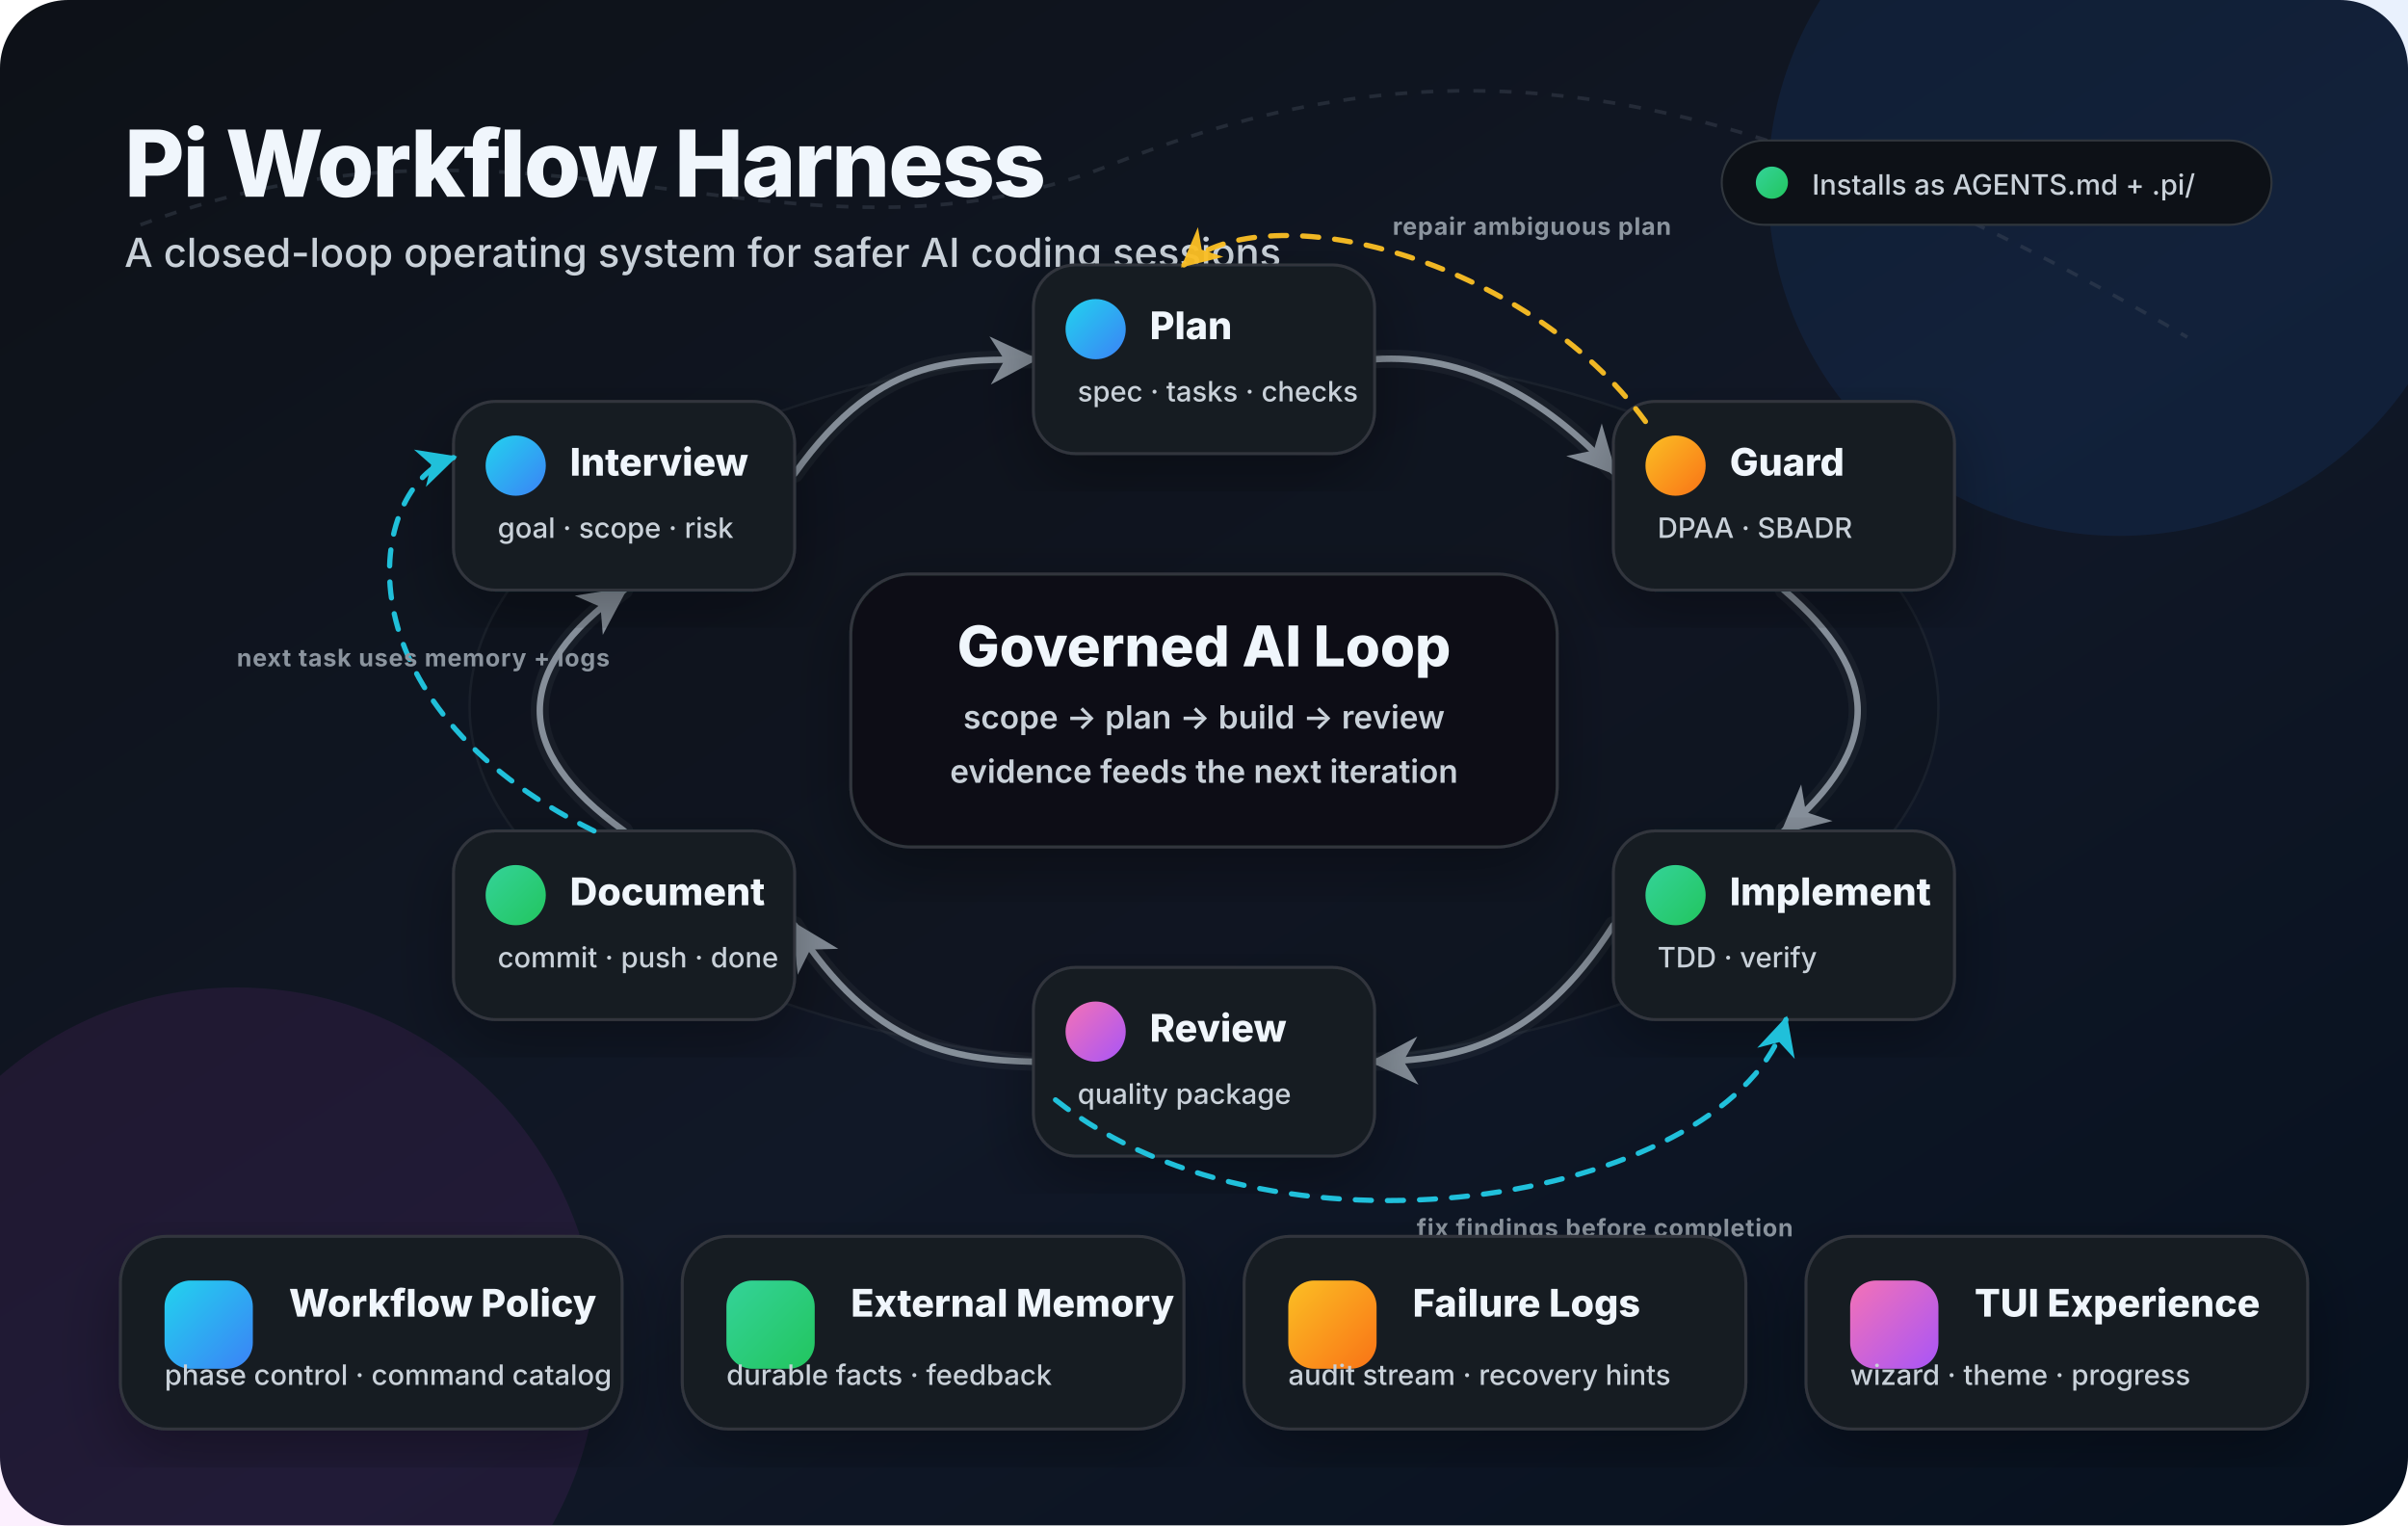
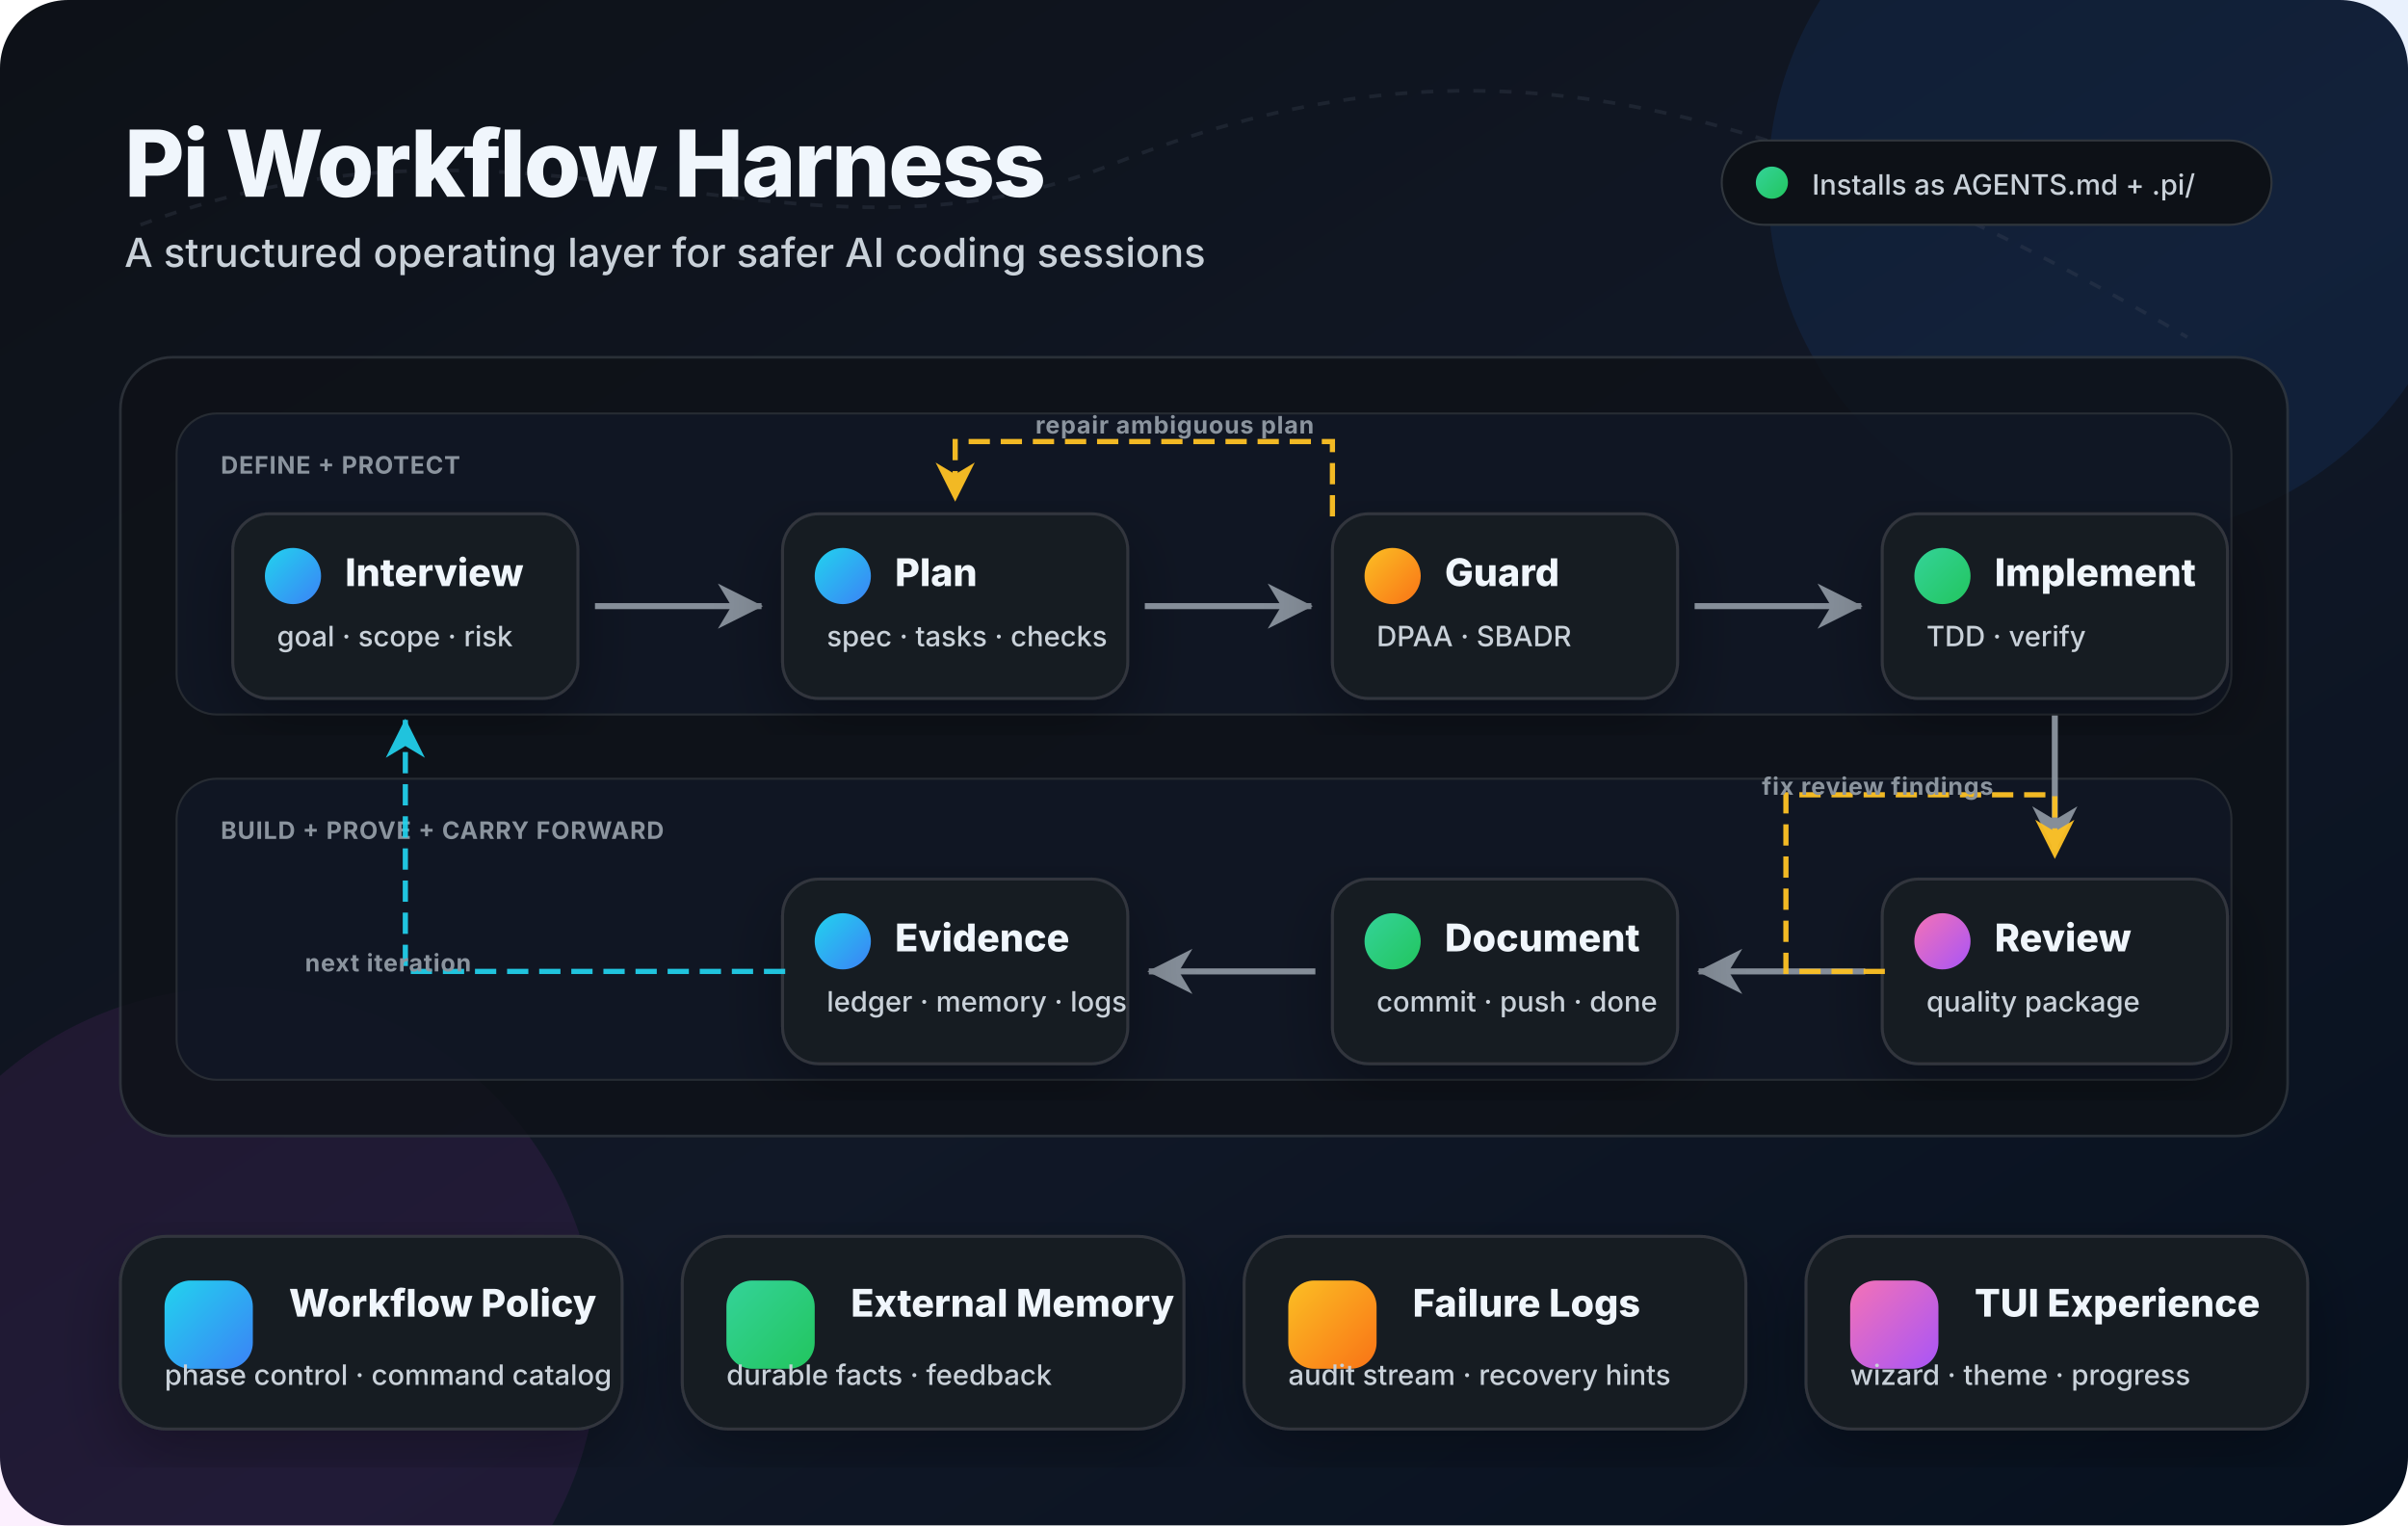
<svg xmlns="http://www.w3.org/2000/svg" width="1200" height="760" viewBox="0 0 1200 760" role="img" aria-labelledby="title desc">
  <defs>
    <linearGradient id="bg" x1="0" y1="0" x2="1" y2="1">
      <stop offset="0%" stop-color="#0d1117" />
      <stop offset="55%" stop-color="#111827" />
      <stop offset="100%" stop-color="#07111f" />
    </linearGradient>
    <linearGradient id="cyan" x1="0" y1="0" x2="1" y2="1">
      <stop offset="0%" stop-color="#22d3ee" />
      <stop offset="100%" stop-color="#3b82f6" />
    </linearGradient>
    <linearGradient id="pink" x1="0" y1="0" x2="1" y2="1">
      <stop offset="0%" stop-color="#f472b6" />
      <stop offset="100%" stop-color="#a855f7" />
    </linearGradient>
    <linearGradient id="green" x1="0" y1="0" x2="1" y2="1">
      <stop offset="0%" stop-color="#34d399" />
      <stop offset="100%" stop-color="#22c55e" />
    </linearGradient>
    <linearGradient id="amber" x1="0" y1="0" x2="1" y2="1">
      <stop offset="0%" stop-color="#fbbf24" />
      <stop offset="100%" stop-color="#f97316" />
    </linearGradient>
    <filter id="shadow" x="-20%" y="-20%" width="140%" height="140%">
-       <feDropShadow dx="0" dy="12" stdDeviation="16" flood-color="#000000" flood-opacity="0.32" />
+       <feDropShadow dx="0" dy="12" stdDeviation="16" flood-color="#000000" flood-opacity="0.30" />
    </filter>
-     <marker id="arrow" viewBox="0 0 12 12" refX="10" refY="6" markerWidth="9" markerHeight="9" orient="auto-start-reverse">
+     <marker id="arrow" viewBox="0 0 12 12" refX="10" refY="6" markerWidth="9" markerHeight="9" orient="auto">
      <path d="M1 1 L11 6 L1 11 L4 6 Z" fill="#8b949e" />
    </marker>
-     <marker id="arrowCyan" viewBox="0 0 12 12" refX="10" refY="6" markerWidth="9" markerHeight="9" orient="auto-start-reverse">
+     <marker id="arrowCyan" viewBox="0 0 12 12" refX="10" refY="6" markerWidth="9" markerHeight="9" orient="auto">
      <path d="M1 1 L11 6 L1 11 L4 6 Z" fill="#22d3ee" />
    </marker>
-     <marker id="arrowAmber" viewBox="0 0 12 12" refX="10" refY="6" markerWidth="9" markerHeight="9" orient="auto-start-reverse">
+     <marker id="arrowAmber" viewBox="0 0 12 12" refX="10" refY="6" markerWidth="9" markerHeight="9" orient="auto">
      <path d="M1 1 L11 6 L1 11 L4 6 Z" fill="#fbbf24" />
    </marker>
    <style>
      .title { fill: #f0f6fc; font: 800 46px ui-sans-serif, system-ui, -apple-system, Segoe UI, sans-serif; letter-spacing: -0.9px; }
      .subtitle { fill: #c9d1d9; font: 500 20px ui-sans-serif, system-ui, -apple-system, Segoe UI, sans-serif; }
-       .center-title { fill: #f0f6fc; font: 800 28px ui-sans-serif, system-ui, -apple-system, Segoe UI, sans-serif; text-anchor: middle; }
-       .center-text { fill: #c9d1d9; font: 600 16px ui-sans-serif, system-ui, -apple-system, Segoe UI, sans-serif; text-anchor: middle; }
      .card-title { fill: #f0f6fc; font: 800 19px ui-sans-serif, system-ui, -apple-system, Segoe UI, sans-serif; }
      .card-text { fill: #c9d1d9; font: 500 14px ui-sans-serif, system-ui, -apple-system, Segoe UI, sans-serif; }
      .small { fill: #8b949e; font: 700 12px ui-sans-serif, system-ui, -apple-system, Segoe UI, sans-serif; letter-spacing: 0.4px; }
      .node { fill: #161b22; stroke: #30363d; stroke-width: 1.5; filter: url(#shadow); }
-       .center { fill: #0d1117; stroke: #30363d; stroke-width: 1.5; filter: url(#shadow); }
+       .board { fill: #0d1117; stroke: #30363d; stroke-width: 1.3; opacity: 0.82; }
      .chip { fill: #0d1117; stroke: #30363d; stroke-width: 1; }
-       .loop { stroke: #8b949e; stroke-width: 3.2; fill: none; marker-end: url(#arrow); opacity: 0.95; stroke-linecap: round; stroke-linejoin: round; }
-       .loop-halo { stroke: #8b949e; stroke-width: 9; fill: none; opacity: 0.08; stroke-linecap: round; }
-       .feedback { stroke: #22d3ee; stroke-width: 2.6; fill: none; marker-end: url(#arrowCyan); stroke-dasharray: 8 8; opacity: 0.9; stroke-linecap: round; stroke-linejoin: round; }
-       .repair { stroke: #fbbf24; stroke-width: 2.6; fill: none; marker-end: url(#arrowAmber); stroke-dasharray: 8 8; opacity: 0.95; stroke-linecap: round; stroke-linejoin: round; }
+       .lane { fill: #111827; stroke: #30363d; stroke-width: 1; opacity: 0.72; }
+       .flow { stroke: #8b949e; stroke-width: 3; fill: none; marker-end: url(#arrow); stroke-linecap: square; stroke-linejoin: miter; opacity: 0.95; }
+       .feedback { stroke: #22d3ee; stroke-width: 2.6; fill: none; marker-end: url(#arrowCyan); stroke-dasharray: 8 8; stroke-linecap: square; stroke-linejoin: miter; opacity: 0.92; }
+       .repair { stroke: #fbbf24; stroke-width: 2.6; fill: none; marker-end: url(#arrowAmber); stroke-dasharray: 8 8; stroke-linecap: square; stroke-linejoin: miter; opacity: 0.96; }
      .dash { stroke: #4b5563; stroke-width: 1.8; stroke-dasharray: 6 7; fill: none; }
      .accent-cyan { fill: url(#cyan); }
      .accent-pink { fill: url(#pink); }
      .accent-green { fill: url(#green); }
      .accent-amber { fill: url(#amber); }
    </style>
  </defs>
  <rect width="1200" height="760" rx="34" fill="url(#bg)" />
  <circle cx="1056" cy="92" r="175" fill="#1f6feb" opacity="0.10" />
  <circle cx="118" cy="672" r="180" fill="#d946ef" opacity="0.08" />
-   <path d="M70 112 C268 38, 392 146, 554 82 S858 32, 1090 168" class="dash" opacity="0.34" />
+   <path d="M70 112 C268 38, 392 146, 554 82 S858 32, 1090 168" class="dash" opacity="0.24" />
  <text x="62" y="98" class="title">Pi Workflow Harness</text>
-   <text x="62" y="133" class="subtitle">A closed-loop operating system for safer AI coding sessions</text>
+   <text x="62" y="133" class="subtitle">A structured operating layer for safer AI coding sessions</text>
  <g transform="translate(858 70)">
    <rect class="chip" width="274" height="42" rx="21" />
    <circle cx="25" cy="21" r="8" class="accent-green" />
    <text x="45" y="27" class="card-text">Installs as AGENTS.md + .pi/</text>
  </g>
-   <g transform="translate(0 0)">
-     <ellipse cx="600" cy="352" rx="366" ry="180" fill="#0d1117" opacity="0.32" stroke="#30363d" stroke-width="1.2" />
-     <path class="loop-halo" d="M396 236 C440 174, 480 180, 515 179" />
-     <path class="loop" d="M396 236 C440 174, 480 180, 515 179" />
-     <path class="loop-halo" d="M685 179 C730 176, 770 198, 804 235" />
-     <path class="loop" d="M685 179 C730 176, 770 198, 804 235" />
-     <path class="loop-halo" d="M889 294 C938 336, 938 372, 889 414" />
-     <path class="loop" d="M889 294 C938 336, 938 372, 889 414" />
-     <path class="loop-halo" d="M804 461 C765 522, 725 528, 685 529" />
-     <path class="loop" d="M804 461 C765 522, 725 528, 685 529" />
-     <path class="loop-halo" d="M515 529 C475 528, 435 522, 396 461" />
-     <path class="loop" d="M515 529 C475 528, 435 522, 396 461" />
-     <path class="loop-halo" d="M311 414 C255 374, 255 334, 311 294" />
-     <path class="loop" d="M311 414 C255 374, 255 334, 311 294" />
-     <rect class="center" x="424" y="286" width="352" height="136" rx="30" />
-     <text x="600" y="332" class="center-title">Governed AI Loop</text>
-     <text x="600" y="363" class="center-text">scope → plan → build → review</text>
-     <text x="600" y="390" class="center-text">evidence feeds the next iteration</text>
-     <g transform="translate(226 200)">
-       <rect class="node" width="170" height="94" rx="21" />
-       <circle cx="31" cy="32" r="15" class="accent-cyan" />
-       <text x="58" y="37" class="card-title">Interview</text>
-       <text x="22" y="68" class="card-text">goal · scope · risk</text>
+   <g transform="translate(60 178)">
+     <rect class="board" width="1080" height="388" rx="26" />
+     <rect class="lane" x="28" y="28" width="1024" height="150" rx="20" />
+     <rect class="lane" x="28" y="210" width="1024" height="150" rx="20" />
+     <text x="50" y="58" class="small">DEFINE + PROTECT</text>
+     <text x="50" y="240" class="small">BUILD + PROVE + CARRY FORWARD</text>
+     <g transform="translate(56 78)">
+       <rect class="node" width="172" height="92" rx="18" />
+       <circle cx="30" cy="31" r="14" class="accent-cyan" />
+       <text x="56" y="36" class="card-title">Interview</text>
+       <text x="22" y="66" class="card-text">goal · scope · risk</text>
    </g>
-     <g transform="translate(515 132)">
-       <rect class="node" width="170" height="94" rx="21" />
-       <circle cx="31" cy="32" r="15" class="accent-cyan" />
-       <text x="58" y="37" class="card-title">Plan</text>
-       <text x="22" y="68" class="card-text">spec · tasks · checks</text>
+     <path class="flow" d="M238 124 H318" />
+     <g transform="translate(330 78)">
+       <rect class="node" width="172" height="92" rx="18" />
+       <circle cx="30" cy="31" r="14" class="accent-cyan" />
+       <text x="56" y="36" class="card-title">Plan</text>
+       <text x="22" y="66" class="card-text">spec · tasks · checks</text>
    </g>
-     <g transform="translate(804 200)">
-       <rect class="node" width="170" height="94" rx="21" />
-       <circle cx="31" cy="32" r="15" class="accent-amber" />
-       <text x="58" y="37" class="card-title">Guard</text>
-       <text x="22" y="68" class="card-text">DPAA · SBADR</text>
+     <path class="flow" d="M512 124 H592" />
+     <g transform="translate(604 78)">
+       <rect class="node" width="172" height="92" rx="18" />
+       <circle cx="30" cy="31" r="14" class="accent-amber" />
+       <text x="56" y="36" class="card-title">Guard</text>
+       <text x="22" y="66" class="card-text">DPAA · SBADR</text>
    </g>
-     <g transform="translate(804 414)">
-       <rect class="node" width="170" height="94" rx="21" />
-       <circle cx="31" cy="32" r="15" class="accent-green" />
-       <text x="58" y="37" class="card-title">Implement</text>
-       <text x="22" y="68" class="card-text">TDD · verify</text>
+     <path class="flow" d="M786 124 H866" />
+     <g transform="translate(878 78)">
+       <rect class="node" width="172" height="92" rx="18" />
+       <circle cx="30" cy="31" r="14" class="accent-green" />
+       <text x="56" y="36" class="card-title">Implement</text>
+       <text x="22" y="66" class="card-text">TDD · verify</text>
    </g>
-     <g transform="translate(515 482)">
-       <rect class="node" width="170" height="94" rx="21" />
-       <circle cx="31" cy="32" r="15" class="accent-pink" />
-       <text x="58" y="37" class="card-title">Review</text>
-       <text x="22" y="68" class="card-text">quality package</text>
+     <path class="flow" d="M964 180 V244" />
+     <g transform="translate(878 260)">
+       <rect class="node" width="172" height="92" rx="18" />
+       <circle cx="30" cy="31" r="14" class="accent-pink" />
+       <text x="56" y="36" class="card-title">Review</text>
+       <text x="22" y="66" class="card-text">quality package</text>
    </g>
-     <g transform="translate(226 414)">
-       <rect class="node" width="170" height="94" rx="21" />
-       <circle cx="31" cy="32" r="15" class="accent-green" />
-       <text x="58" y="37" class="card-title">Document</text>
-       <text x="22" y="68" class="card-text">commit · push · done</text>
+     <path class="flow" d="M868 306 H788" />
+     <g transform="translate(604 260)">
+       <rect class="node" width="172" height="92" rx="18" />
+       <circle cx="30" cy="31" r="14" class="accent-green" />
+       <text x="56" y="36" class="card-title">Document</text>
+       <text x="22" y="66" class="card-text">commit · push · done</text>
    </g>
-     <path class="repair" d="M820 210 C760 128, 632 96, 590 132" />
-     <text x="694" y="117" class="small">repair ambiguous plan</text>
-     <path class="feedback" d="M526 548 C640 638, 864 596, 890 508" />
-     <text x="706" y="616" class="small">fix findings before completion</text>
-     <path class="feedback" d="M296 414 C166 350, 182 242, 226 228" />
-     <text x="118" y="332" class="small">next task uses memory + logs</text>
+     <path class="flow" d="M594 306 H514" />
+     <g transform="translate(330 260)">
+       <rect class="node" width="172" height="92" rx="18" />
+       <circle cx="30" cy="31" r="14" class="accent-cyan" />
+       <text x="56" y="36" class="card-title">Evidence</text>
+       <text x="22" y="66" class="card-text">ledger · memory · logs</text>
+     </g>
+     <path class="feedback" d="M330 306 H142 V182" />
+     <text x="92" y="306" class="small">next iteration</text>
+     <path class="repair" d="M604 78 V42 H416 V70" />
+     <text x="456" y="38" class="small">repair ambiguous plan</text>
+     <path class="repair" d="M878 306 H830 V218 H964 V248" />
+     <text x="818" y="218" class="small">fix review findings</text>
  </g>
  <g transform="translate(60 616)">
    <rect class="node" x="0" y="0" width="250" height="96" rx="23" />
    <rect x="22" y="22" width="44" height="44" rx="13" class="accent-cyan" />
    <text x="84" y="40" class="card-title">Workflow Policy</text>
    <text x="22" y="74" class="card-text">phase control · command catalog</text>
  </g>
  <g transform="translate(340 616)">
    <rect class="node" x="0" y="0" width="250" height="96" rx="23" />
    <rect x="22" y="22" width="44" height="44" rx="13" class="accent-green" />
    <text x="84" y="40" class="card-title">External Memory</text>
    <text x="22" y="74" class="card-text">durable facts · feedback</text>
  </g>
  <g transform="translate(620 616)">
    <rect class="node" x="0" y="0" width="250" height="96" rx="23" />
    <rect x="22" y="22" width="44" height="44" rx="13" class="accent-amber" />
    <text x="84" y="40" class="card-title">Failure Logs</text>
    <text x="22" y="74" class="card-text">audit stream · recovery hints</text>
  </g>
  <g transform="translate(900 616)">
    <rect class="node" x="0" y="0" width="250" height="96" rx="23" />
    <rect x="22" y="22" width="44" height="44" rx="13" class="accent-pink" />
    <text x="84" y="40" class="card-title">TUI Experience</text>
    <text x="22" y="74" class="card-text">wizard · theme · progress</text>
  </g>
</svg>
